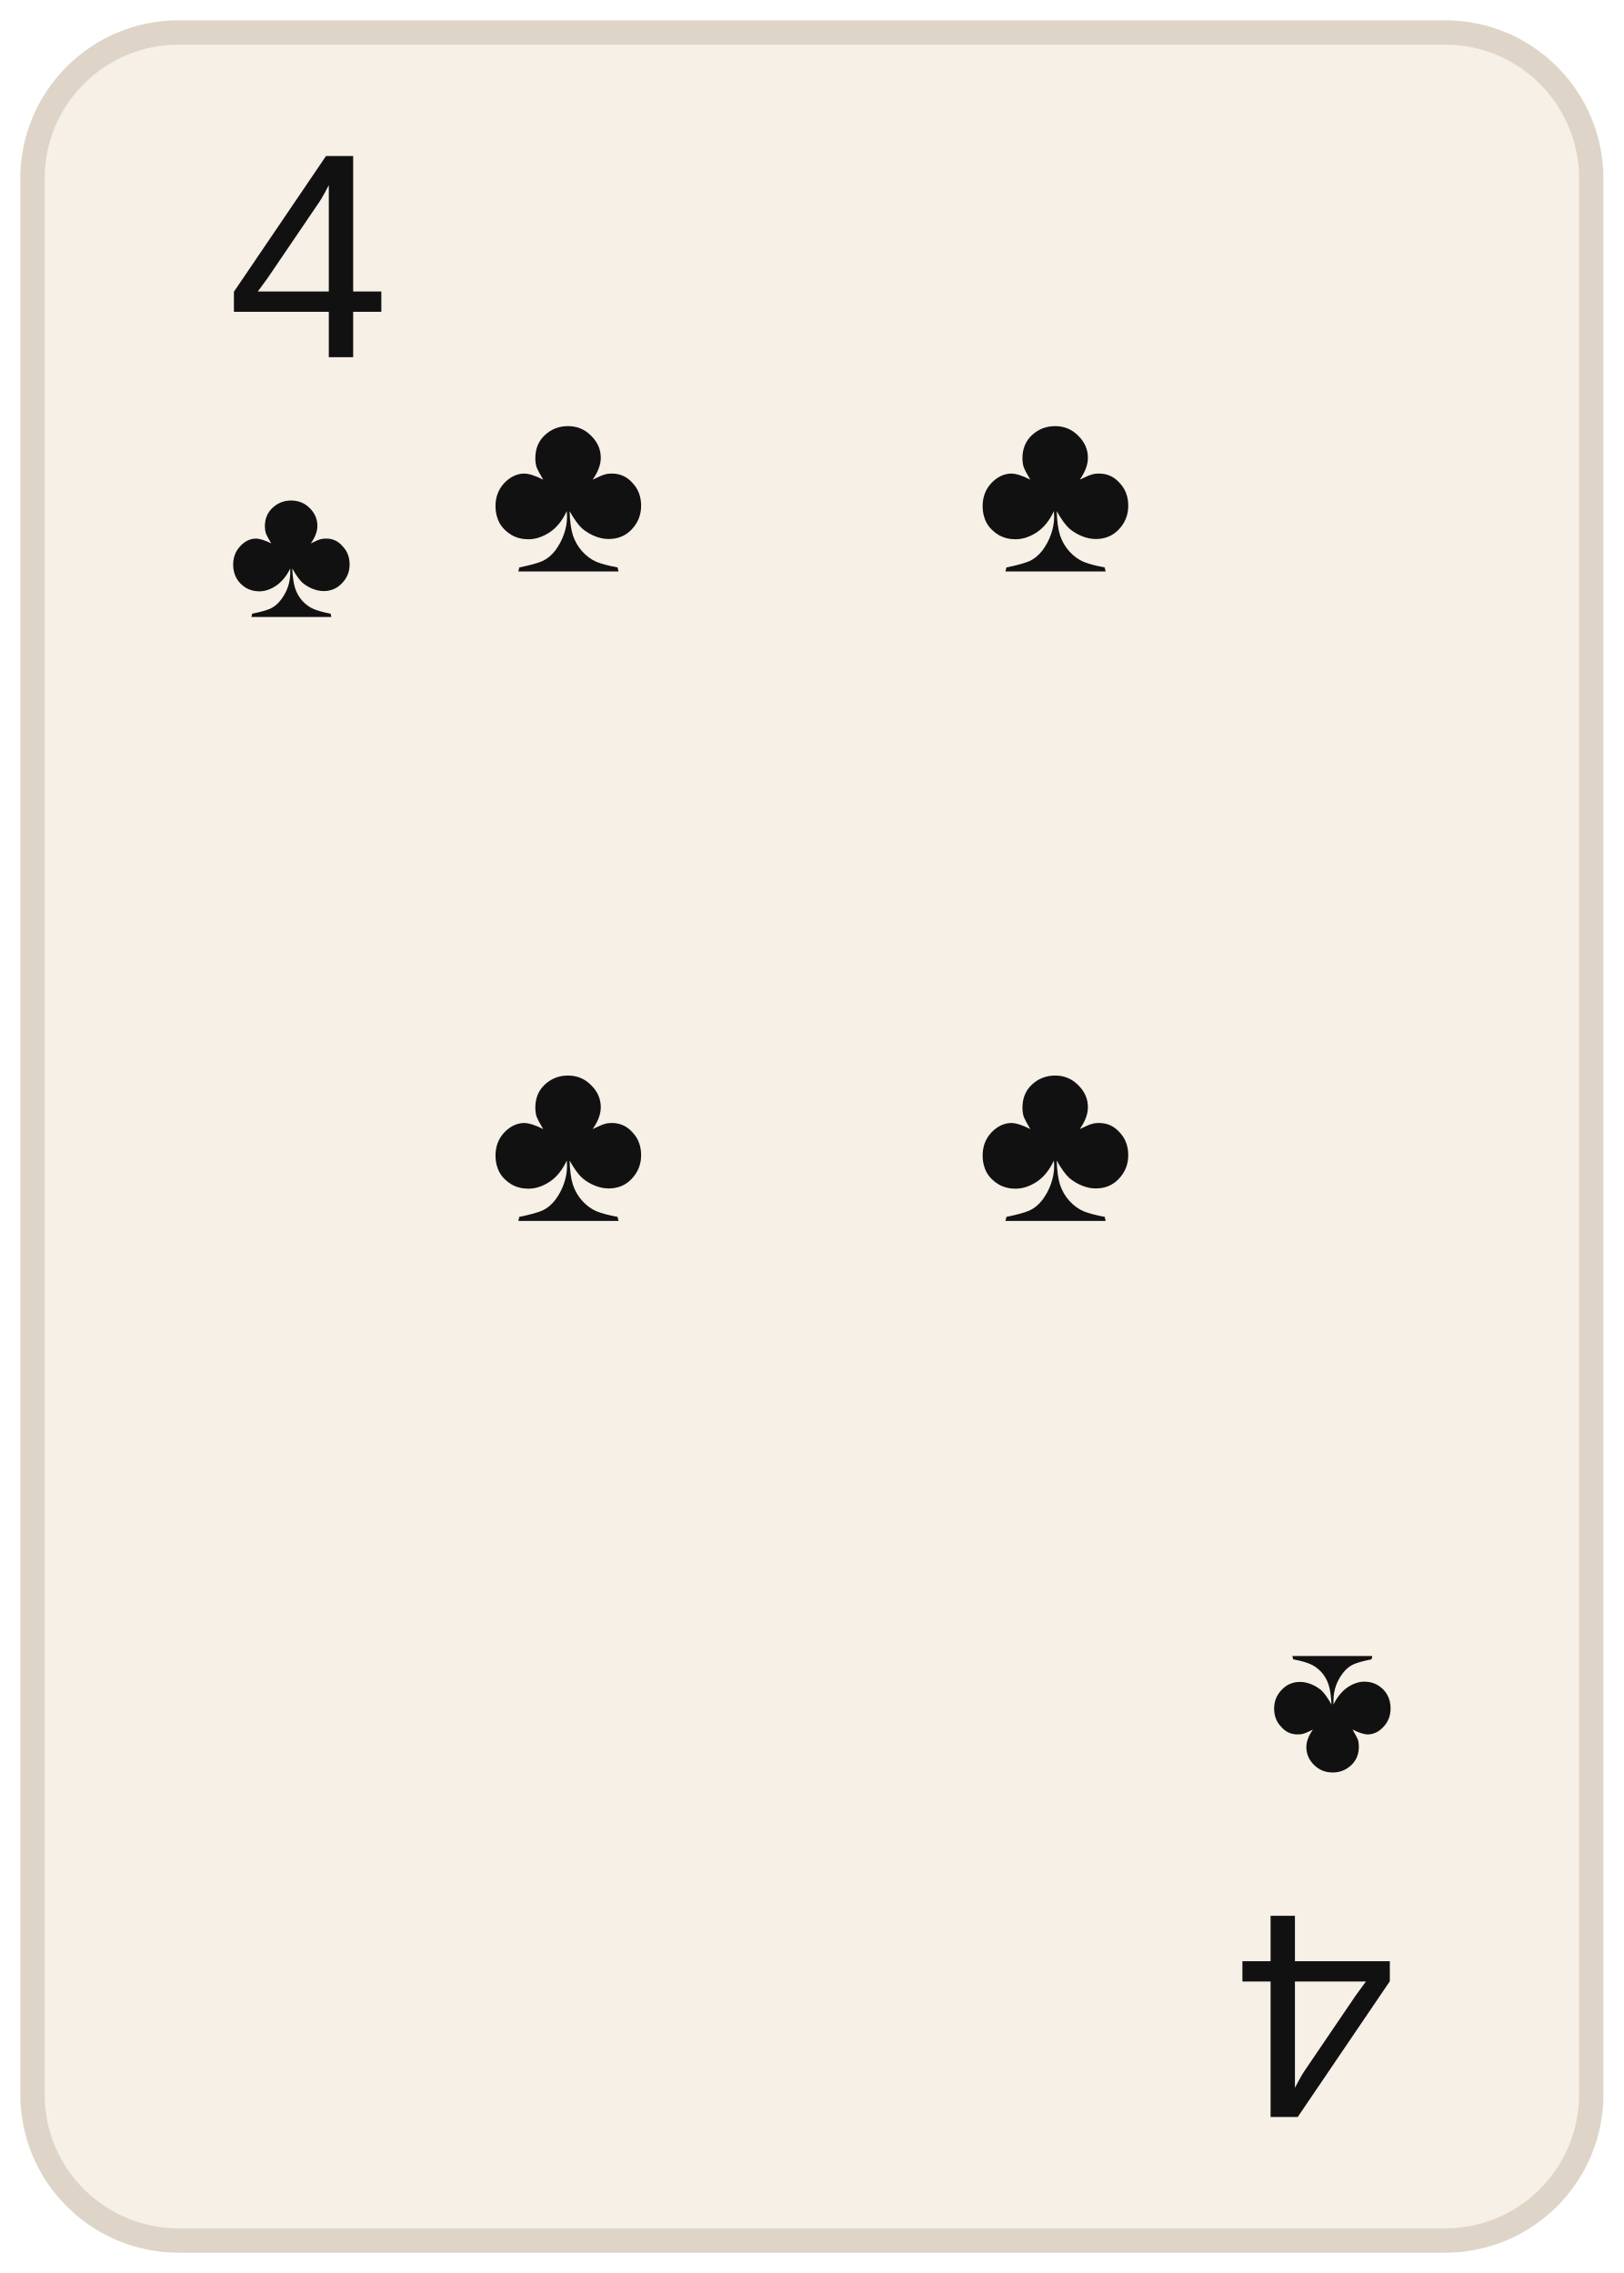
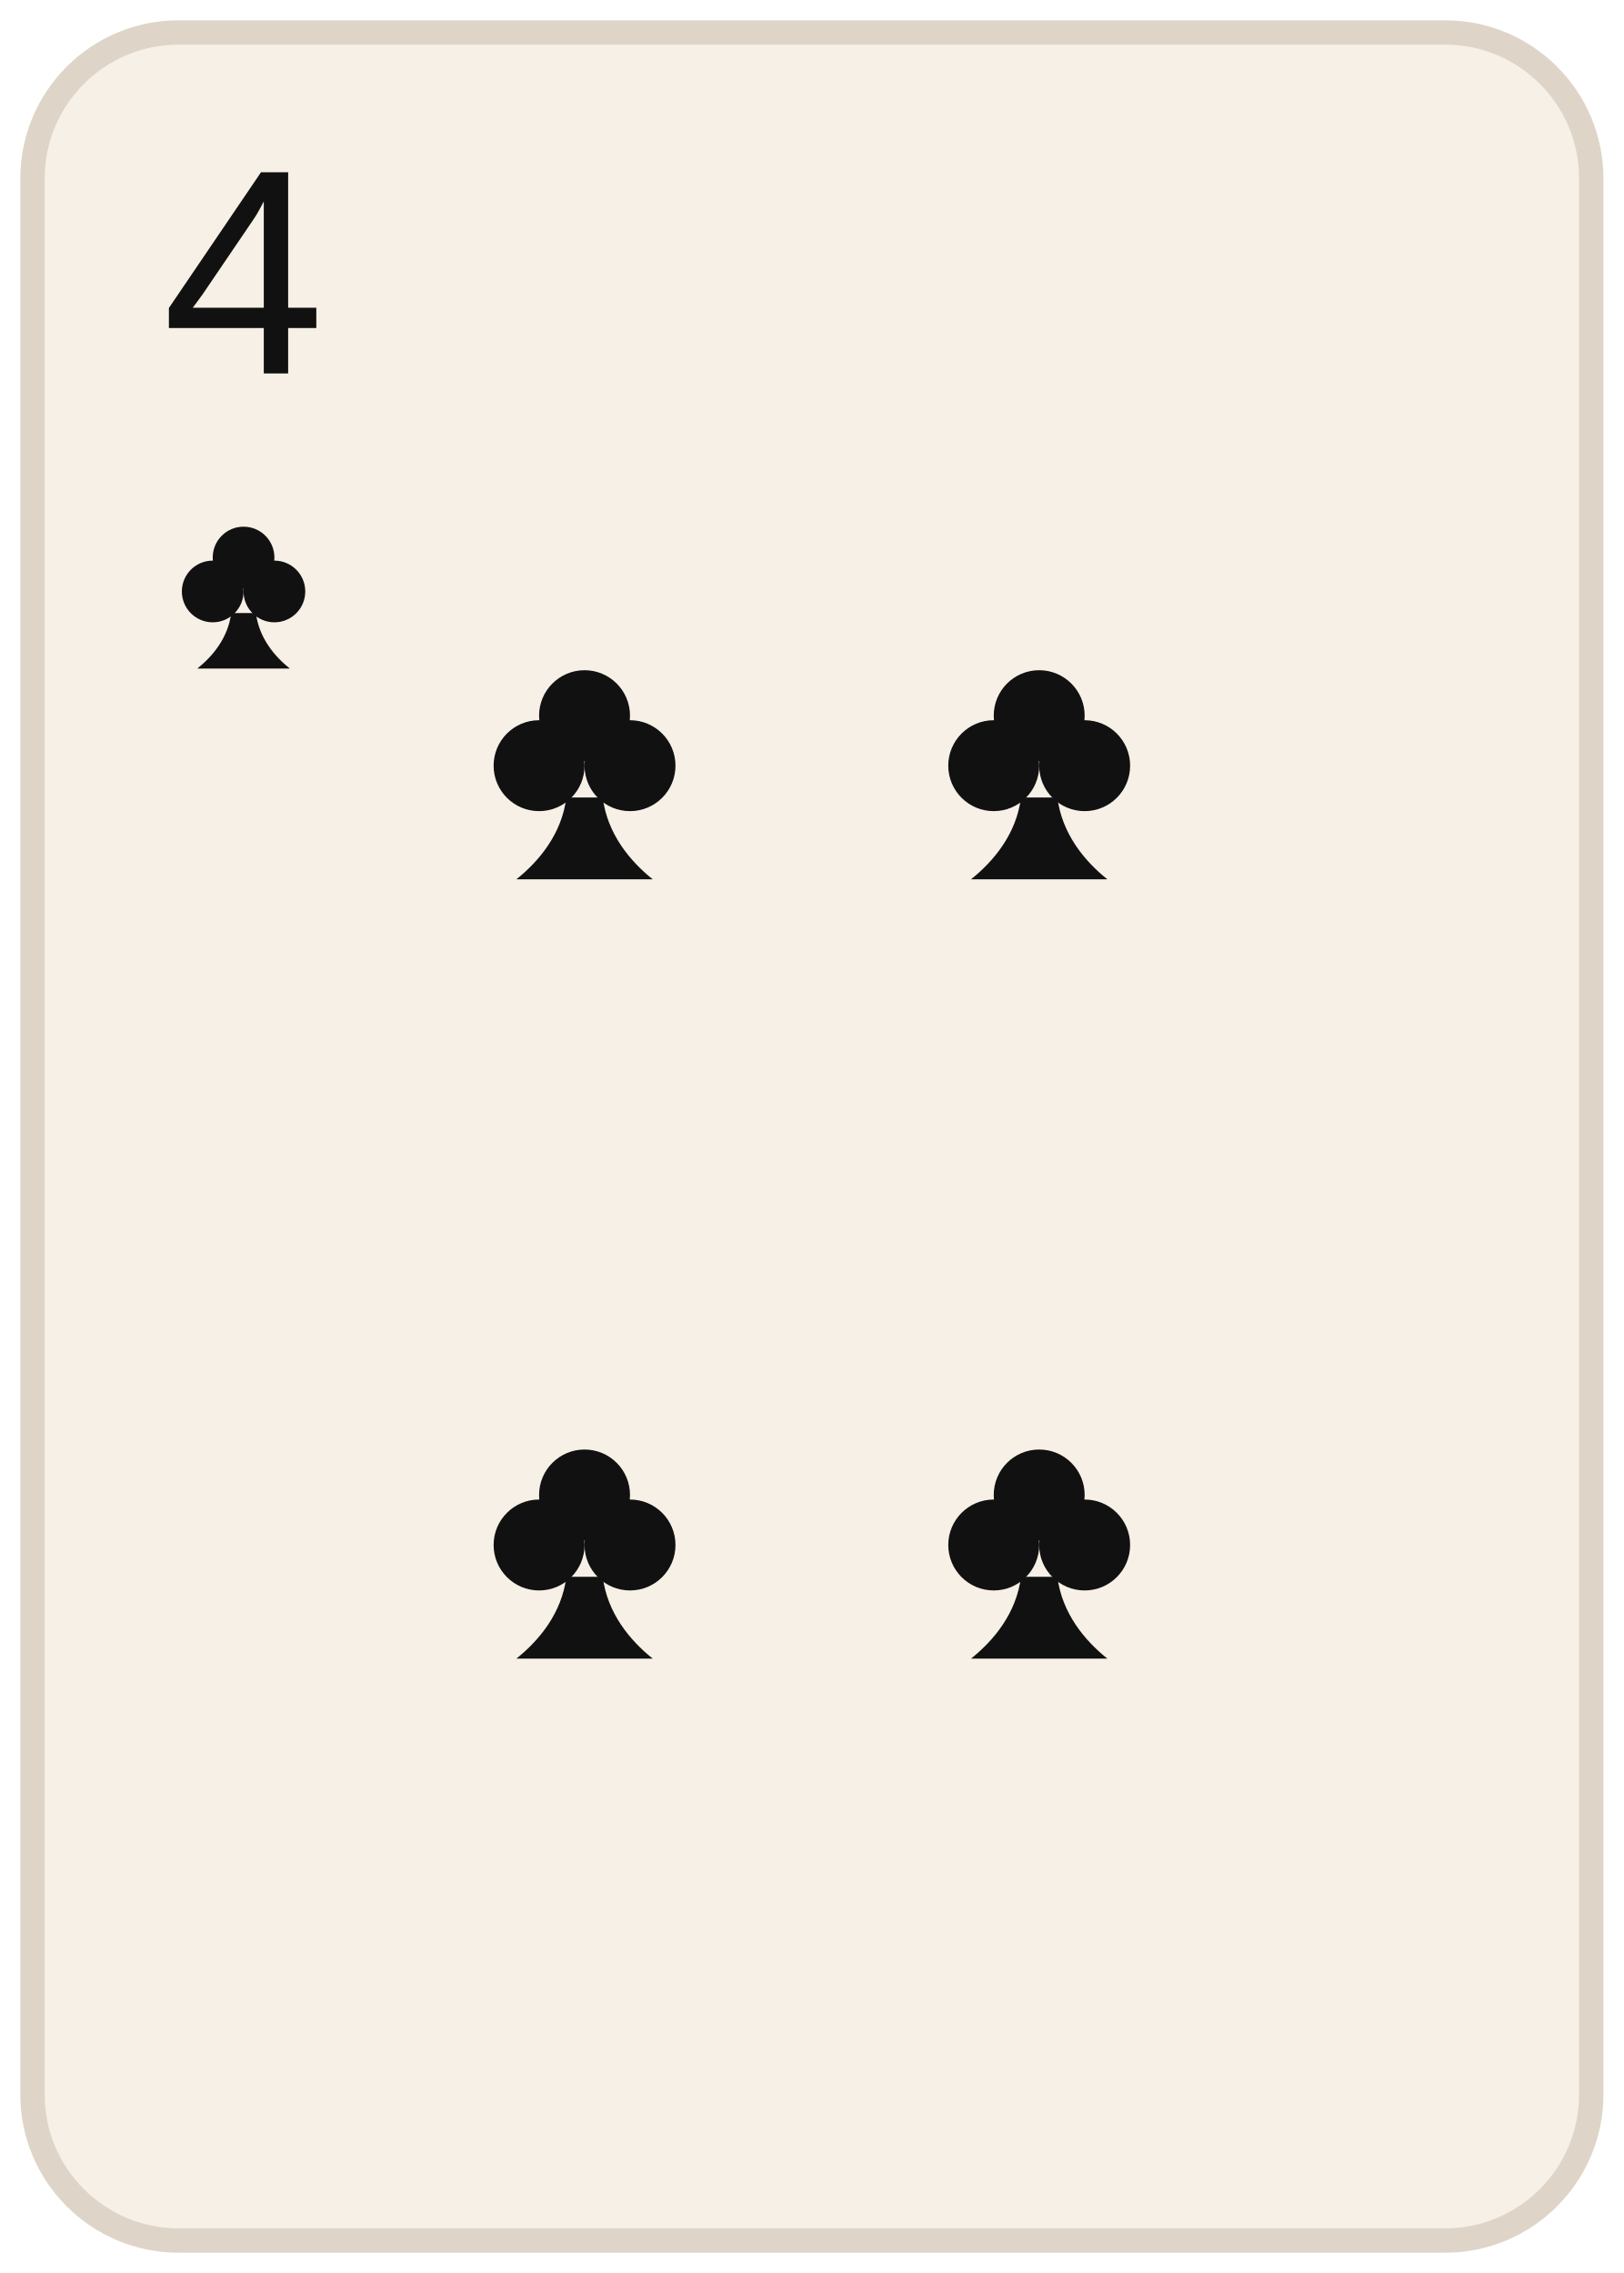
- <svg xmlns="http://www.w3.org/2000/svg" viewBox="0 0 100 140" role="img" aria-label="4 of C">
+ <svg xmlns="http://www.w3.org/2000/svg" viewBox="0 0 100 140" role="img" aria-label="4 of Clubs">
  <rect x="2" y="2" width="96" height="136" rx="9" fill="#f7f0e6" stroke="#ded5c8" stroke-width="1.5" />
-   <text x="14" y="22" fill="#111111" font-family="Haskoy, -apple-system, Segoe UI, Arial, sans-serif" font-size="18" font-weight="500">4</text>
-   <text x="14" y="38" fill="#111111" font-family="Haskoy, -apple-system, Segoe UI, Arial, sans-serif" font-size="12" font-weight="500">♣</text>
+   <text font-family="Haskoy, -apple-system, Segoe UI, Arial, sans-serif" font-weight="500" x="15" y="23" fill="#111111" font-size="18" text-anchor="middle">4</text>
+   <g fill="#111111" transform="translate(15 37) scale(0.19)">
+     <circle cx="-10" cy="-3" r="10" />
+     <circle cx="10" cy="-3" r="10" />
+     <circle cx="0" cy="-14" r="10" />
+     <path d="M-4,4 C-5,12 -10,18 -15,22 H15 C10,18 5,12 4,4Z" />
+   </g>
  <g>
-     <text x="35" y="30" text-anchor="middle" dominant-baseline="central" fill="#111111" font-family="Haskoy, -apple-system, Segoe UI, Arial, sans-serif" font-size="15" font-weight="500">♣</text>
-     <text x="65" y="30" text-anchor="middle" dominant-baseline="central" fill="#111111" font-family="Haskoy, -apple-system, Segoe UI, Arial, sans-serif" font-size="15" font-weight="500">♣</text>
-     <text x="35" y="70" text-anchor="middle" dominant-baseline="central" fill="#111111" font-family="Haskoy, -apple-system, Segoe UI, Arial, sans-serif" font-size="15" font-weight="500">♣</text>
-     <text x="65" y="70" text-anchor="middle" dominant-baseline="central" fill="#111111" font-family="Haskoy, -apple-system, Segoe UI, Arial, sans-serif" font-size="15" font-weight="500">♣</text>
-   </g>
-   <g transform="rotate(180 50 70)">
-     <text x="14" y="22" fill="#111111" font-family="Haskoy, -apple-system, Segoe UI, Arial, sans-serif" font-size="18" font-weight="500">4</text>
-     <text x="14" y="38" fill="#111111" font-family="Haskoy, -apple-system, Segoe UI, Arial, sans-serif" font-size="12" font-weight="500">♣</text>
+     <g fill="#111111" transform="translate(36 48) scale(0.28)">
+       <circle cx="-10" cy="-3" r="10" />
+       <circle cx="10" cy="-3" r="10" />
+       <circle cx="0" cy="-14" r="10" />
+       <path d="M-4,4 C-5,12 -10,18 -15,22 H15 C10,18 5,12 4,4Z" />
+     </g>
+     <g fill="#111111" transform="translate(64 48) scale(0.28)">
+       <circle cx="-10" cy="-3" r="10" />
+       <circle cx="10" cy="-3" r="10" />
+       <circle cx="0" cy="-14" r="10" />
+       <path d="M-4,4 C-5,12 -10,18 -15,22 H15 C10,18 5,12 4,4Z" />
+     </g>
+     <g fill="#111111" transform="translate(36 96) scale(0.28)">
+       <circle cx="-10" cy="-3" r="10" />
+       <circle cx="10" cy="-3" r="10" />
+       <circle cx="0" cy="-14" r="10" />
+       <path d="M-4,4 C-5,12 -10,18 -15,22 H15 C10,18 5,12 4,4Z" />
+     </g>
+     <g fill="#111111" transform="translate(64 96) scale(0.28)">
+       <circle cx="-10" cy="-3" r="10" />
+       <circle cx="10" cy="-3" r="10" />
+       <circle cx="0" cy="-14" r="10" />
+       <path d="M-4,4 C-5,12 -10,18 -15,22 H15 C10,18 5,12 4,4Z" />
+     </g>
  </g>
</svg>
